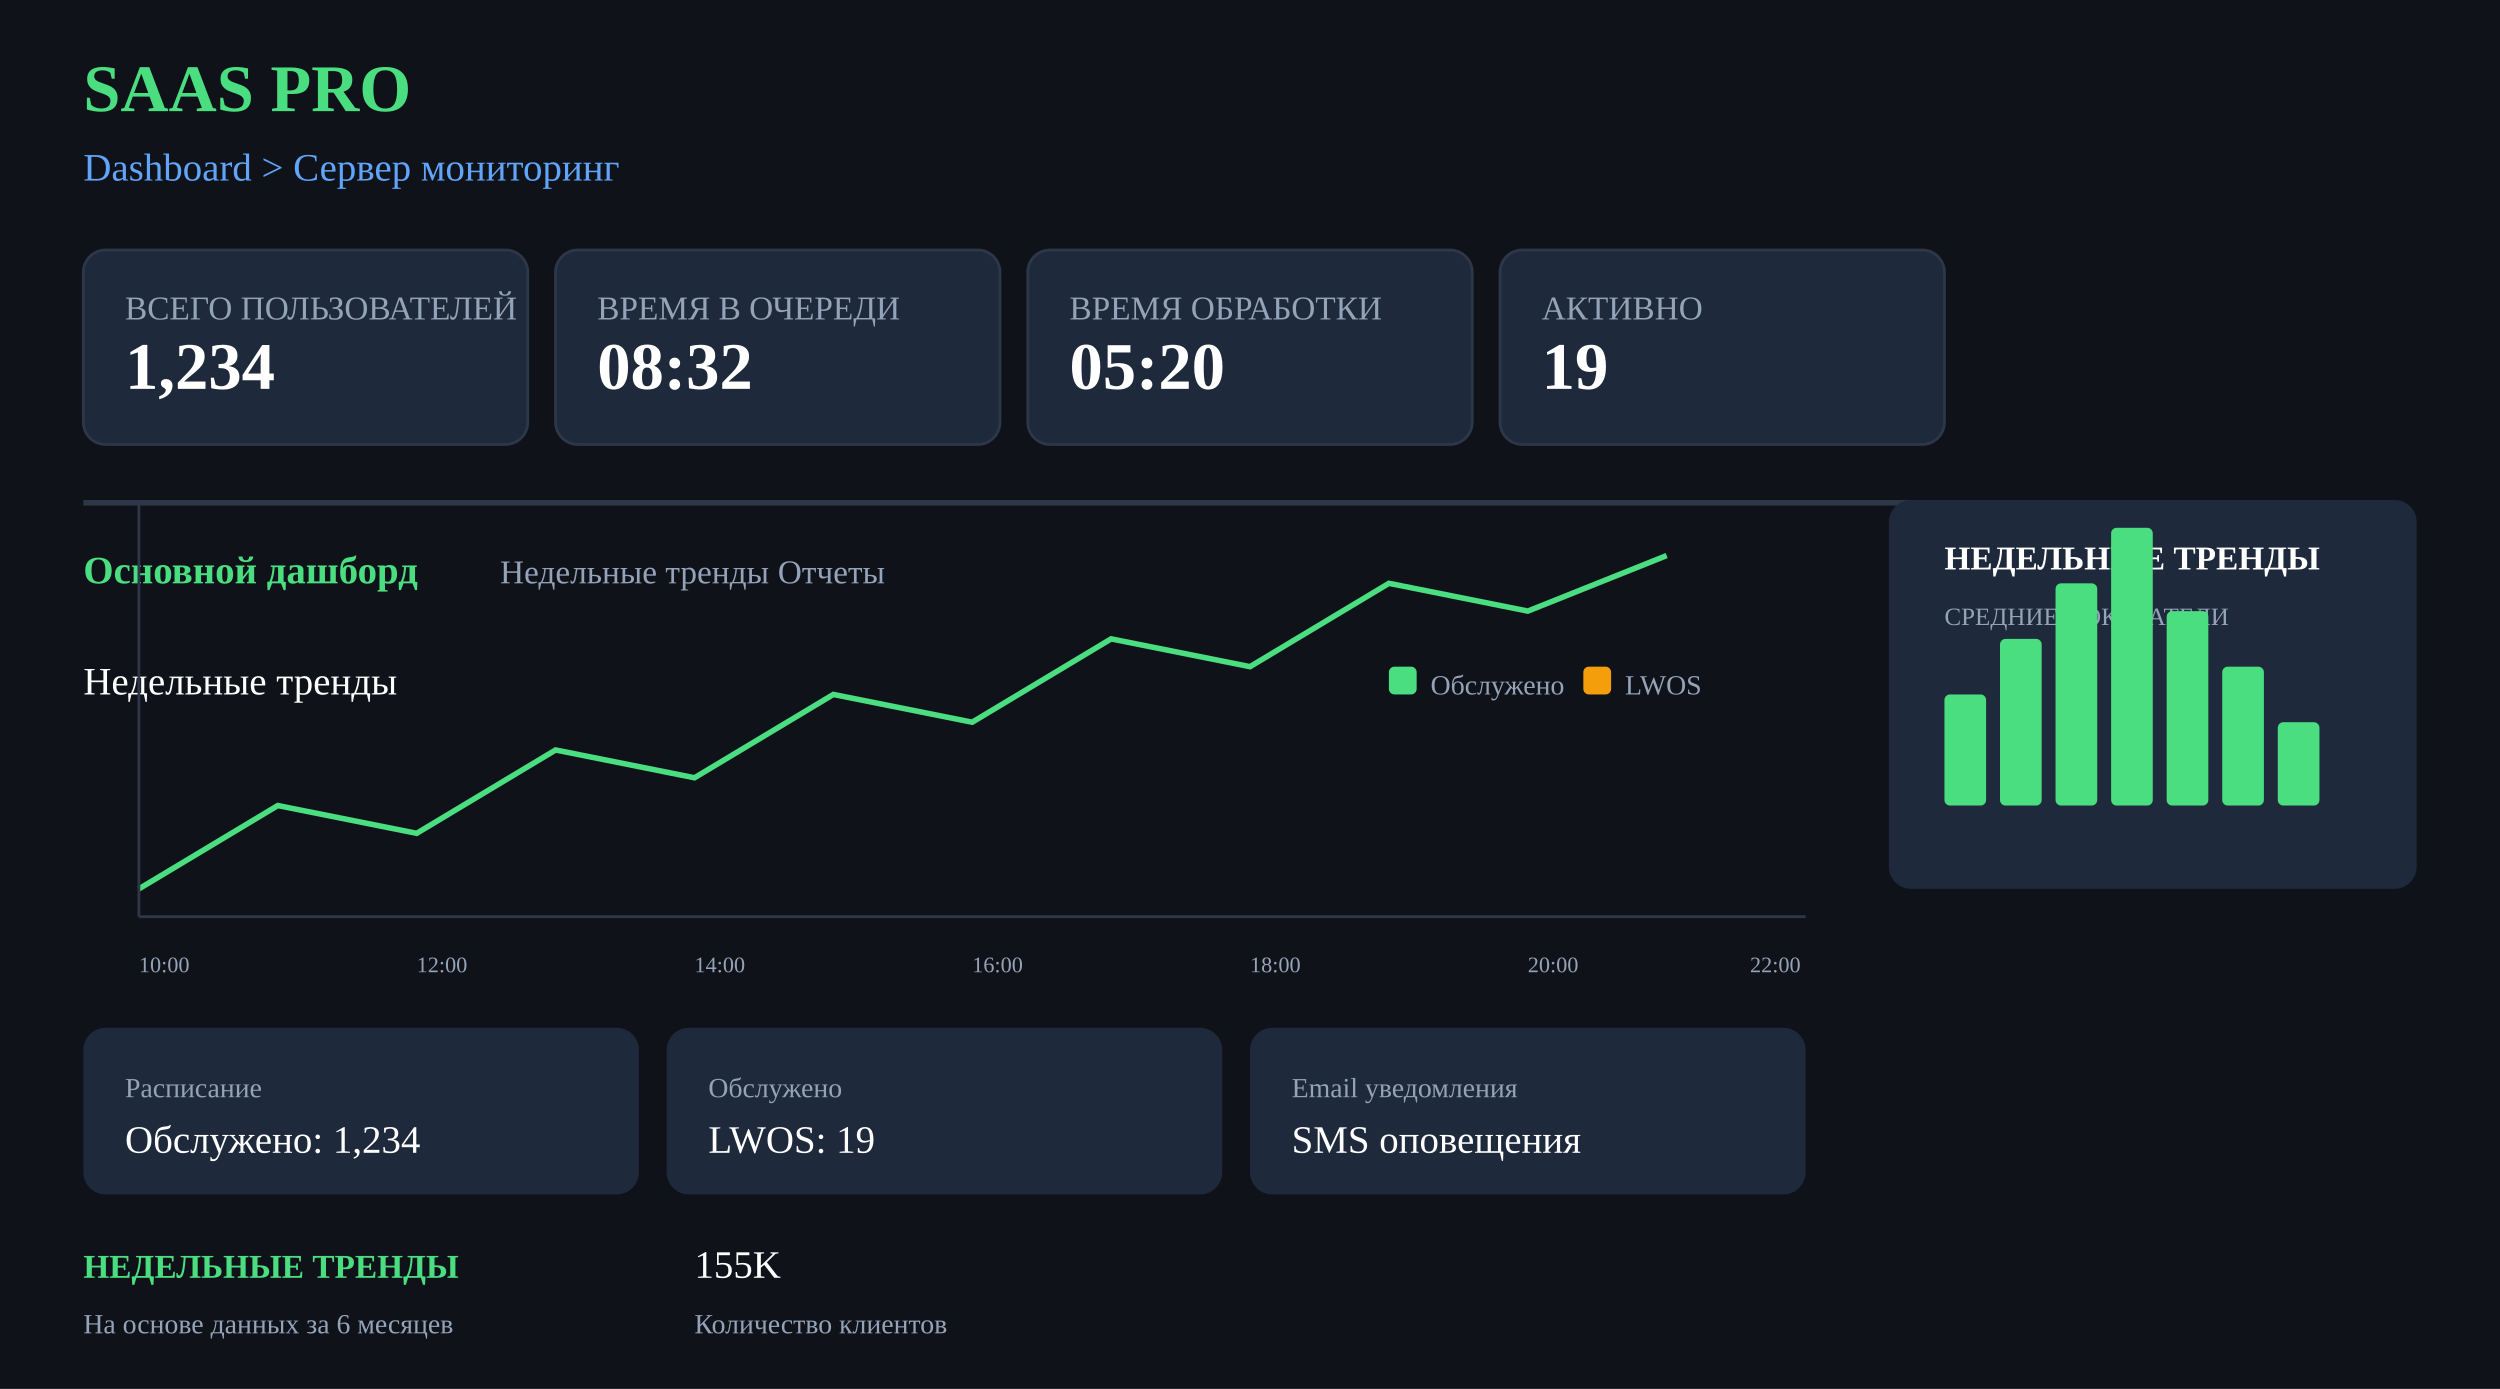
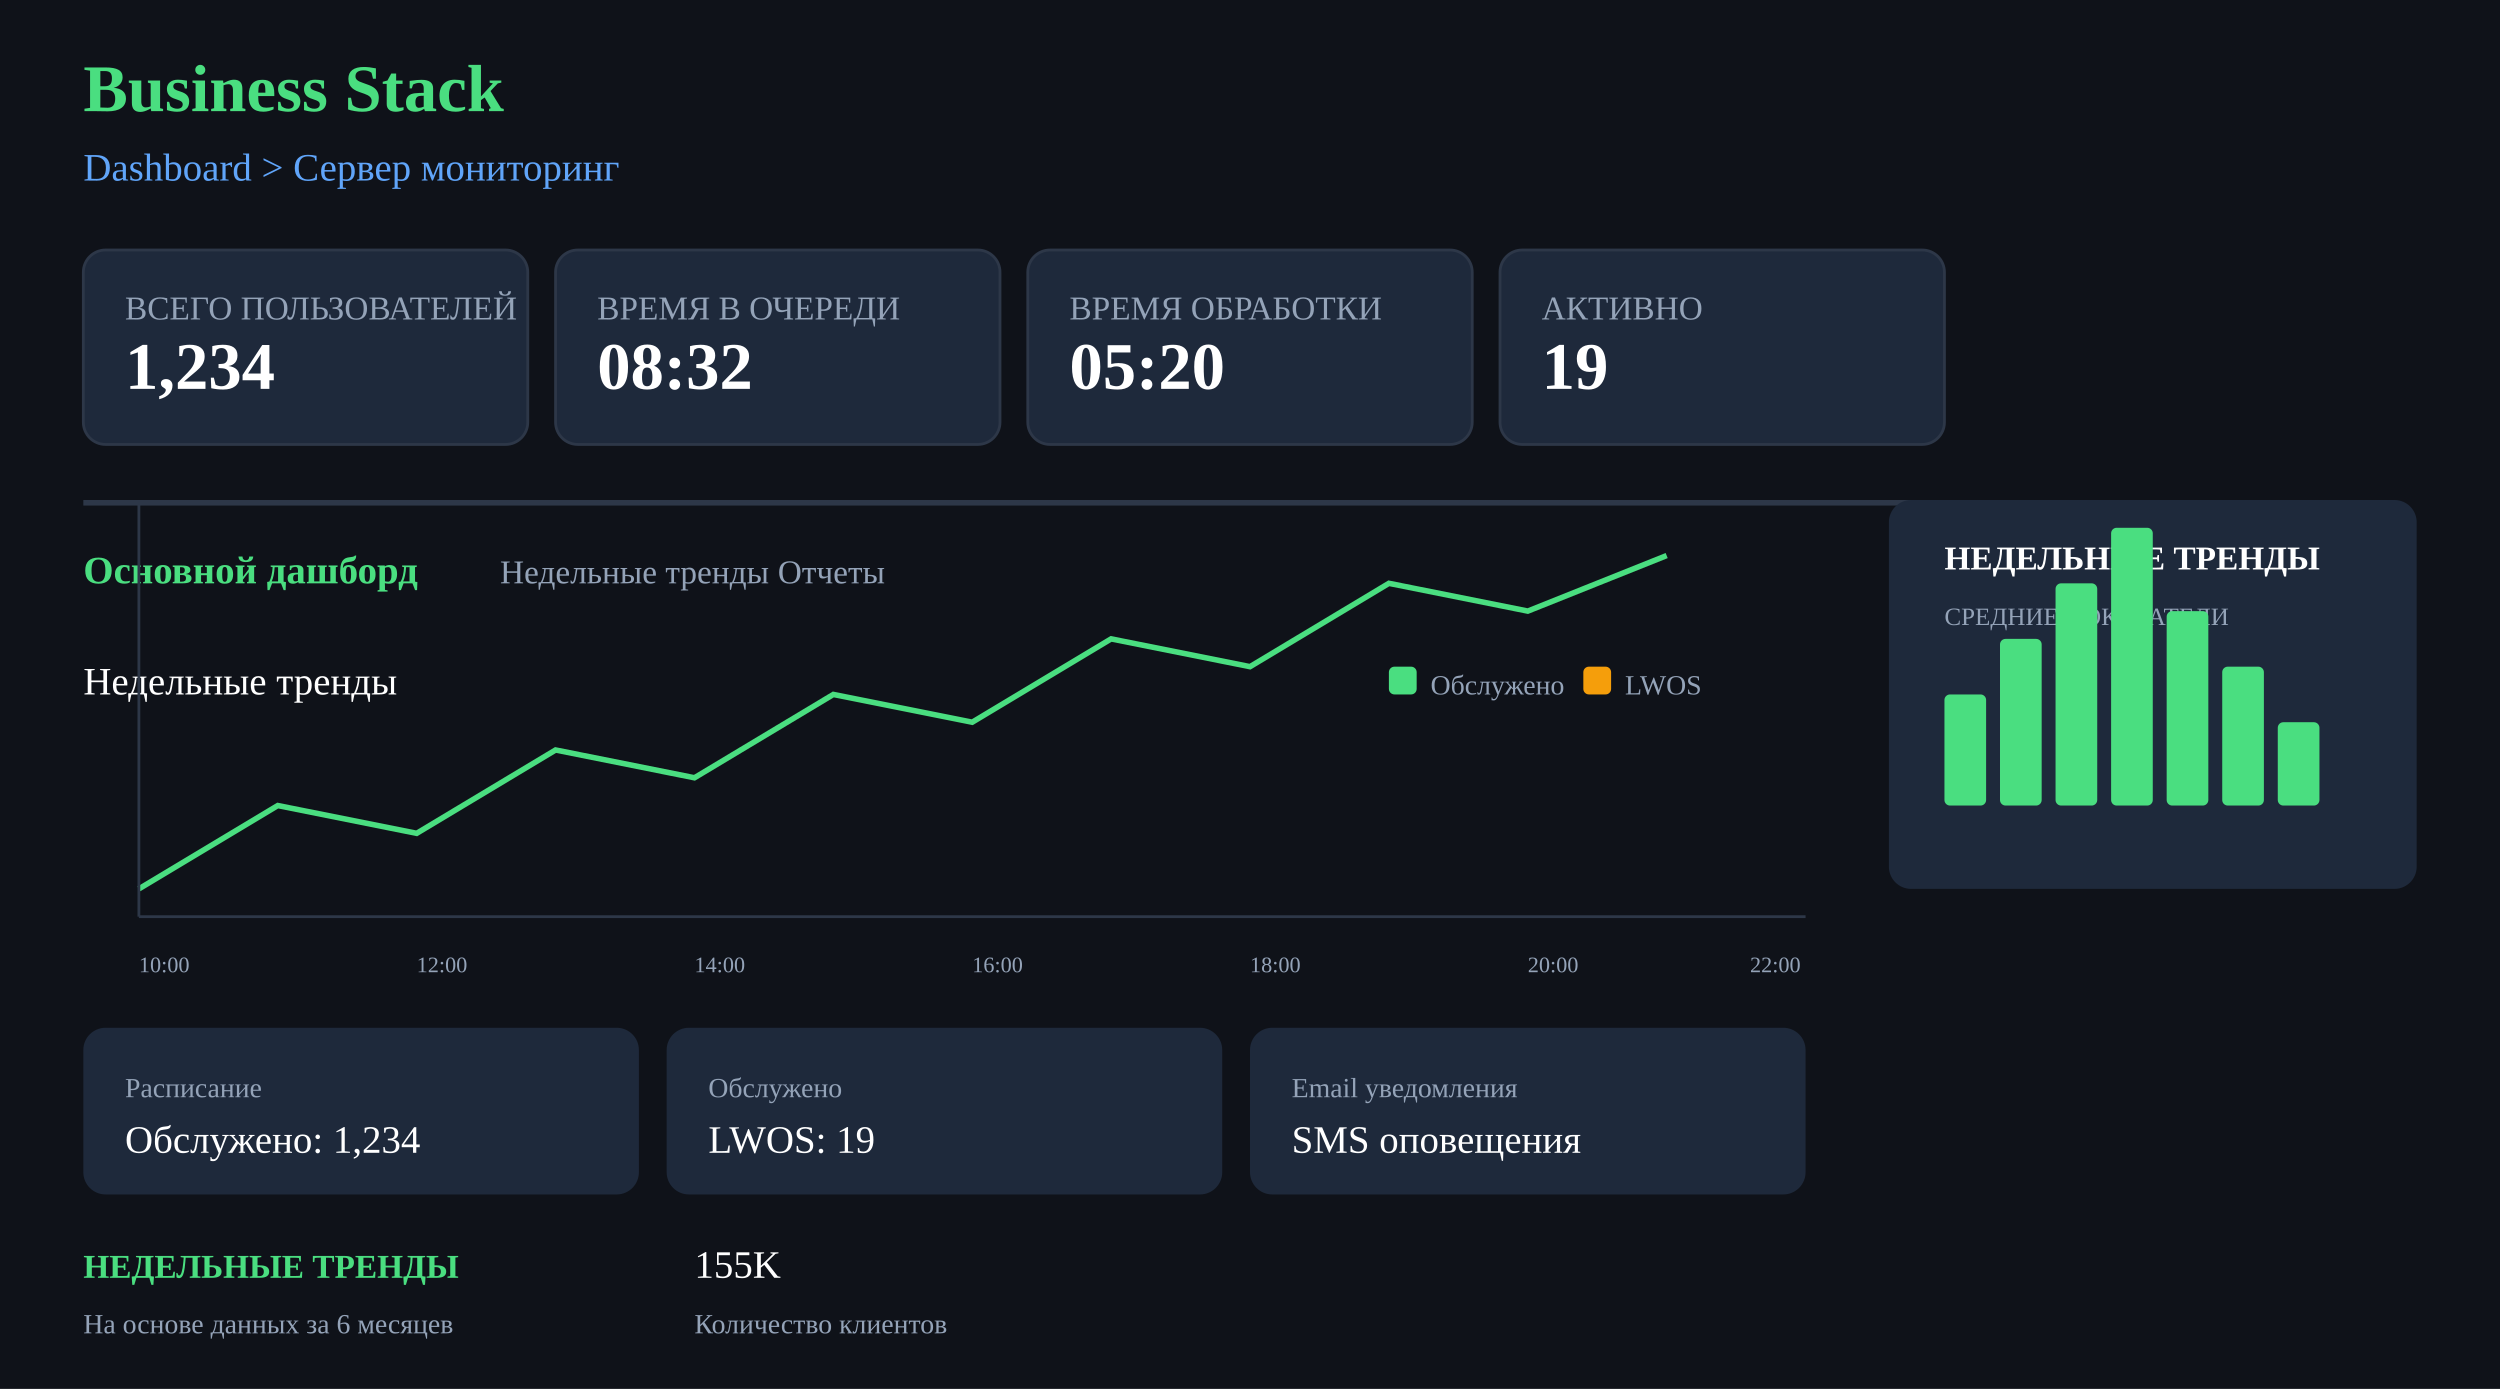
<svg xmlns="http://www.w3.org/2000/svg" width="900" height="500" viewBox="0 0 900 500">
  <rect width="900" height="500" fill="#0f1219" />
-   <text x="30" y="40" fill="#4ade80" font-size="24" font-weight="bold">SAAS PRO</text>
+   <text x="30" y="40" fill="#4ade80" font-size="24" font-weight="bold">Business Stack</text>
  <text x="30" y="65" fill="#60a5fa" font-size="14">Dashboard &gt; Сервер мониторинг</text>
  <rect x="30" y="90" width="160" height="70" rx="8" fill="#1e293b" stroke="#2d3748" />
  <text x="45" y="115" fill="#94a3b8" font-size="12">ВСЕГО ПОЛЬЗОВАТЕЛЕЙ</text>
  <text x="45" y="140" fill="white" font-size="24" font-weight="bold">1,234</text>
  <rect x="200" y="90" width="160" height="70" rx="8" fill="#1e293b" stroke="#2d3748" />
  <text x="215" y="115" fill="#94a3b8" font-size="12">ВРЕМЯ В ОЧЕРЕДИ</text>
  <text x="215" y="140" fill="white" font-size="24" font-weight="bold">08:32</text>
  <rect x="370" y="90" width="160" height="70" rx="8" fill="#1e293b" stroke="#2d3748" />
  <text x="385" y="115" fill="#94a3b8" font-size="12">ВРЕМЯ ОБРАБОТКИ</text>
  <text x="385" y="140" fill="white" font-size="24" font-weight="bold">05:20</text>
  <rect x="540" y="90" width="160" height="70" rx="8" fill="#1e293b" stroke="#2d3748" />
  <text x="555" y="115" fill="#94a3b8" font-size="12">АКТИВНО</text>
  <text x="555" y="140" fill="white" font-size="24" font-weight="bold">19</text>
  <rect x="30" y="180" width="670" height="2" fill="#2d3748" />
  <text x="30" y="210" fill="#4ade80" font-size="14" font-weight="bold">Основной дашборд</text>
  <text x="180" y="210" fill="#94a3b8" font-size="12">Недельные тренды</text>
  <text x="280" y="210" fill="#94a3b8" font-size="12">Отчеты</text>
  <text x="30" y="250" fill="white" font-size="14">Недельные тренды</text>
  <path d="M50 320 L100 290 L150 300 L200 270 L250 280 L300 250 L350 260 L400 230 L450 240 L500 210 L550 220 L600 200" stroke="#4ade80" stroke-width="2" fill="none" />
  <line x1="50" y1="330" x2="650" y2="330" stroke="#2d3748" stroke-width="1" />
  <line x1="50" y1="180" x2="50" y2="330" stroke="#2d3748" stroke-width="1" />
  <text x="50" y="350" fill="#94a3b8" font-size="8">10:00</text>
  <text x="150" y="350" fill="#94a3b8" font-size="8">12:00</text>
  <text x="250" y="350" fill="#94a3b8" font-size="8">14:00</text>
  <text x="350" y="350" fill="#94a3b8" font-size="8">16:00</text>
  <text x="450" y="350" fill="#94a3b8" font-size="8">18:00</text>
  <text x="550" y="350" fill="#94a3b8" font-size="8">20:00</text>
  <text x="630" y="350" fill="#94a3b8" font-size="8">22:00</text>
  <rect x="500" y="240" width="10" height="10" fill="#4ade80" rx="2" />
  <text x="515" y="250" fill="#94a3b8" font-size="10">Обслужено</text>
  <rect x="570" y="240" width="10" height="10" fill="#f59e0b" rx="2" />
  <text x="585" y="250" fill="#94a3b8" font-size="10">LWOS</text>
  <rect x="680" y="180" width="190" height="140" rx="8" fill="#1e293b" />
  <text x="700" y="205" fill="white" font-size="12" font-weight="bold">НЕДЕЛЬНЫЕ ТРЕНДЫ</text>
  <text x="700" y="225" fill="#94a3b8" font-size="9">СРЕДНИЕ ПОКАЗАТЕЛИ</text>
  <rect x="700" y="250" width="15" height="40" fill="#4ade80" rx="2" />
  <rect x="720" y="230" width="15" height="60" fill="#4ade80" rx="2" />
  <rect x="740" y="210" width="15" height="80" fill="#4ade80" rx="2" />
  <rect x="760" y="190" width="15" height="100" fill="#4ade80" rx="2" />
  <rect x="780" y="220" width="15" height="70" fill="#4ade80" rx="2" />
  <rect x="800" y="240" width="15" height="50" fill="#4ade80" rx="2" />
  <rect x="820" y="260" width="15" height="30" fill="#4ade80" rx="2" />
  <rect x="30" y="370" width="200" height="60" rx="8" fill="#1e293b" />
  <text x="45" y="395" fill="#94a3b8" font-size="10">Расписание</text>
  <text x="45" y="415" fill="white" font-size="14">Обслужено: 1,234</text>
  <rect x="240" y="370" width="200" height="60" rx="8" fill="#1e293b" />
  <text x="255" y="395" fill="#94a3b8" font-size="10">Обслужено</text>
  <text x="255" y="415" fill="white" font-size="14">LWOS: 19</text>
  <rect x="450" y="370" width="200" height="60" rx="8" fill="#1e293b" />
  <text x="465" y="395" fill="#94a3b8" font-size="10">Email уведомления</text>
  <text x="465" y="415" fill="white" font-size="14">SMS оповещения</text>
  <text x="30" y="460" fill="#4ade80" font-size="12" font-weight="bold">НЕДЕЛЬНЫЕ ТРЕНДЫ</text>
  <text x="30" y="480" fill="#94a3b8" font-size="10">На основе данных за 6 месяцев</text>
  <text x="250" y="460" fill="white" font-size="14">155K</text>
  <text x="250" y="480" fill="#94a3b8" font-size="10">Количество клиентов</text>
</svg>
